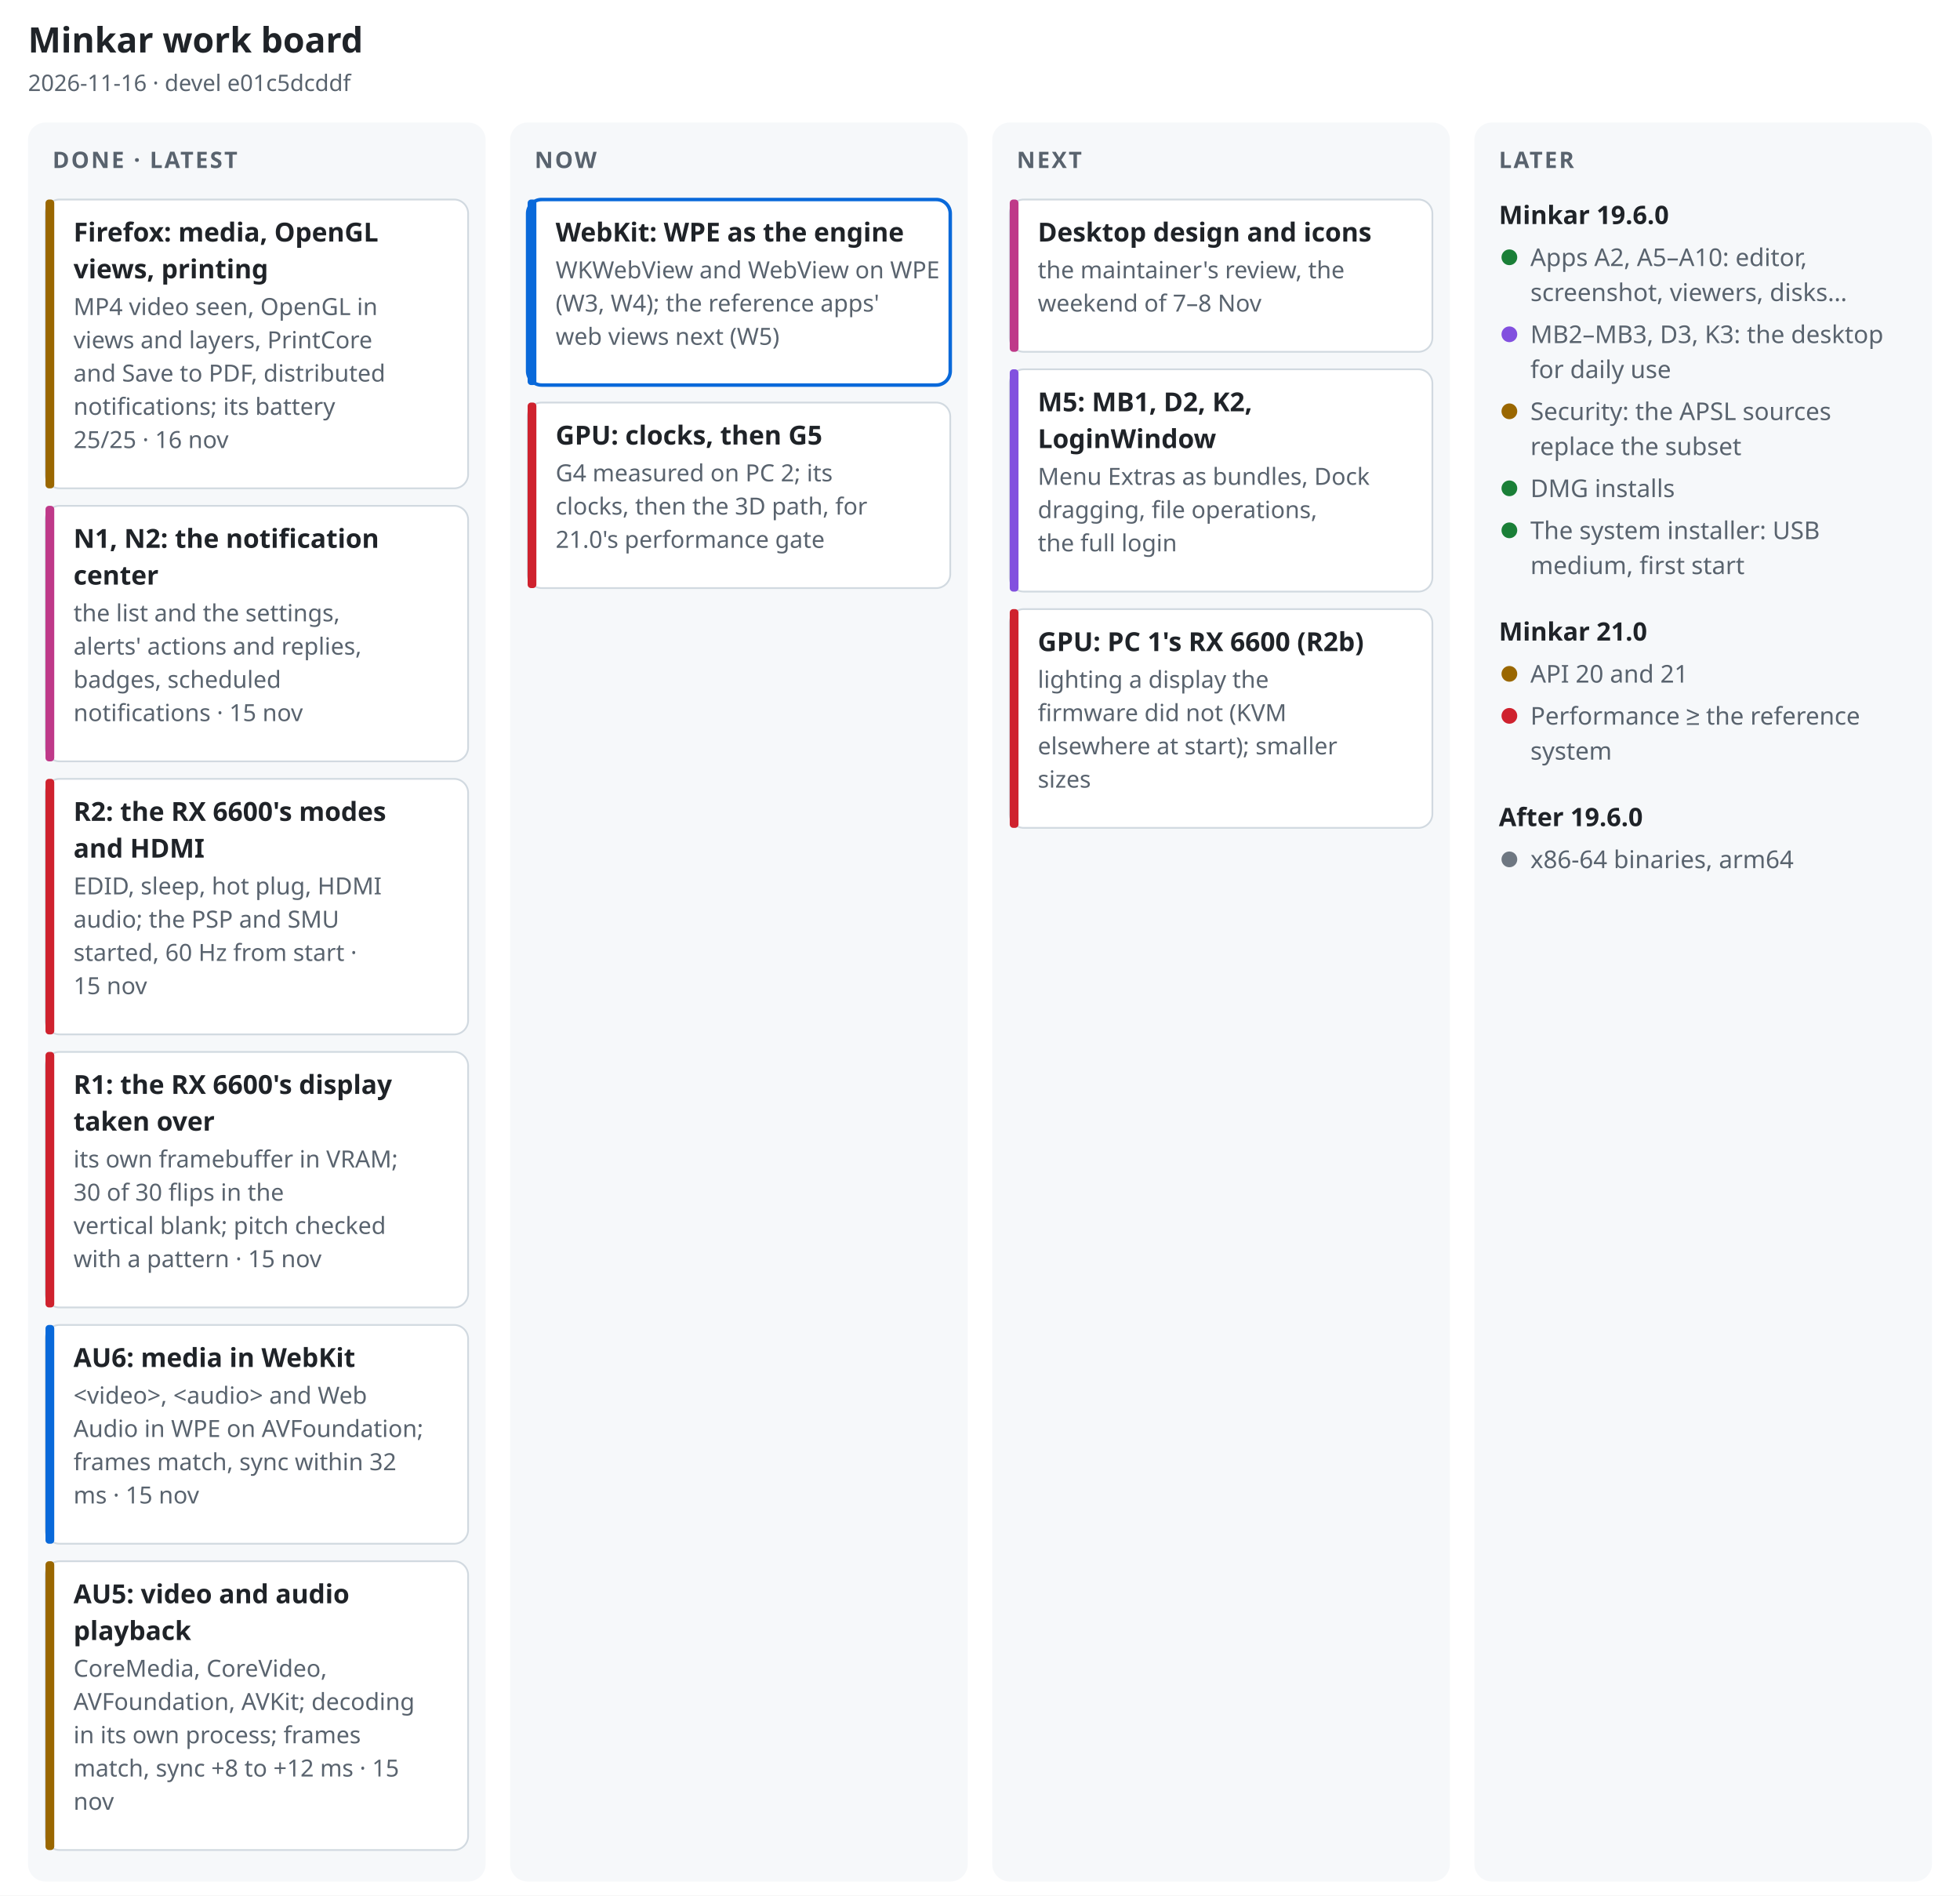
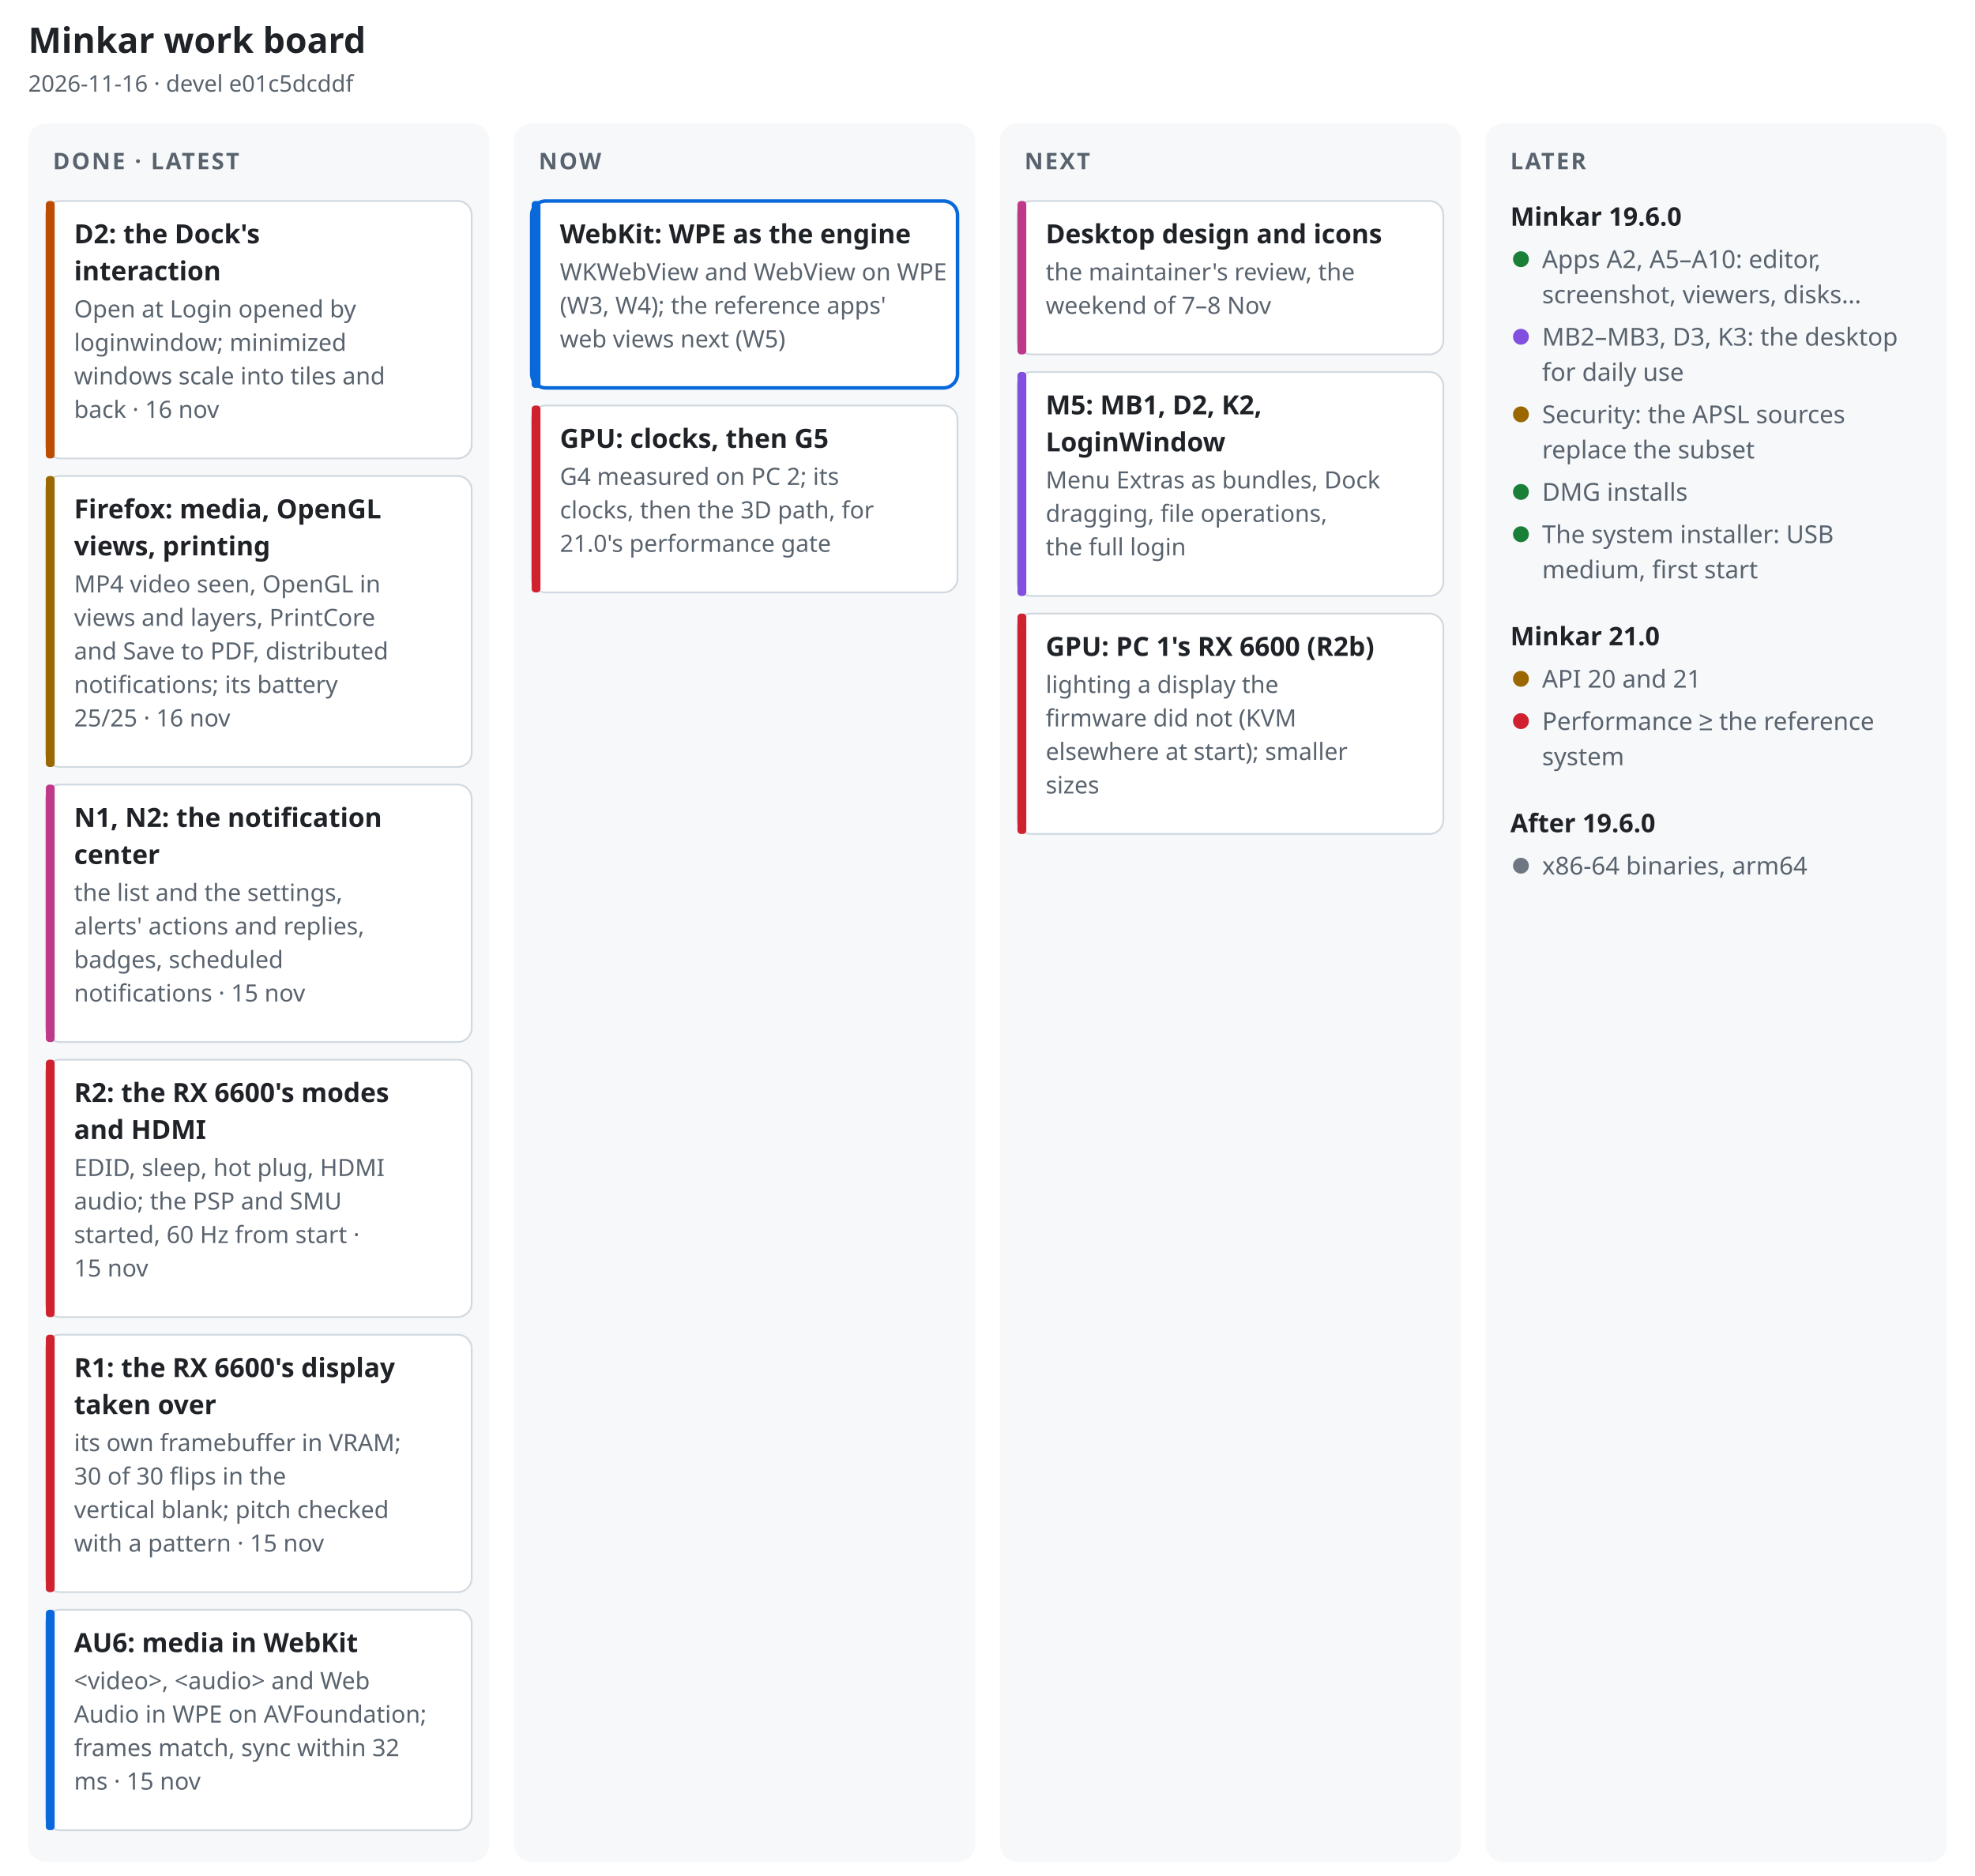
- <svg xmlns="http://www.w3.org/2000/svg" width="1120" height="1083" viewBox="0 0 1120 1083" font-family="-apple-system, BlinkMacSystemFont, 'Segoe UI', 'Noto Sans', Helvetica, Arial, sans-serif" role="img" aria-label="Minkar work board, 2026-11-16">
-   <rect width="1120" height="1083" fill="#ffffff" />
+ <svg xmlns="http://www.w3.org/2000/svg" width="1120" height="1064" viewBox="0 0 1120 1064" font-family="-apple-system, BlinkMacSystemFont, 'Segoe UI', 'Noto Sans', Helvetica, Arial, sans-serif" role="img" aria-label="Minkar work board, 2026-11-16">
+   <rect width="1120" height="1064" fill="#ffffff" />
  <text x="16" y="30" font-size="20" font-weight="700" fill="#1f2328" text-anchor="start">Minkar work board</text>
  <text x="16" y="52" font-size="13" font-weight="400" fill="#59636e" text-anchor="start">2026-11-16 · devel e01c5dcddf</text>
-   <rect x="16" y="70" width="261.5" height="1005" rx="10" fill="#f6f8fa" />
+   <rect x="16" y="70" width="261.5" height="986" rx="10" fill="#f6f8fa" />
  <text x="30" y="96" font-size="13" font-weight="700" fill="#59636e" text-anchor="start" letter-spacing=".08em">DONE · LATEST</text>
-   <rect x="26" y="114" width="241.5" height="165" rx="8" fill="#ffffff" stroke="#d1d9e0" stroke-width="1" />
-   <rect x="26" y="114" width="5" height="165" rx="2" fill="#9a6700" />
-   <text x="42" y="138" font-size="15" font-weight="650" fill="#1f2328" text-anchor="start">Firefox: media, OpenGL</text>
-   <text x="42" y="159" font-size="15" font-weight="650" fill="#1f2328" text-anchor="start">views, printing</text>
-   <text x="42" y="180" font-size="13.5" font-weight="400" fill="#59636e" text-anchor="start">MP4 video seen, OpenGL in</text>
-   <text x="42" y="199" font-size="13.5" font-weight="400" fill="#59636e" text-anchor="start">views and layers, PrintCore</text>
-   <text x="42" y="218" font-size="13.5" font-weight="400" fill="#59636e" text-anchor="start">and Save to PDF, distributed</text>
-   <text x="42" y="237" font-size="13.5" font-weight="400" fill="#59636e" text-anchor="start">notifications; its battery</text>
-   <text x="42" y="256" font-size="13.5" font-weight="400" fill="#59636e" text-anchor="start">25/25 · 16 nov</text>
-   <rect x="26" y="289" width="241.5" height="146" rx="8" fill="#ffffff" stroke="#d1d9e0" stroke-width="1" />
-   <rect x="26" y="289" width="5" height="146" rx="2" fill="#bf3989" />
-   <text x="42" y="313" font-size="15" font-weight="650" fill="#1f2328" text-anchor="start">N1, N2: the notification</text>
-   <text x="42" y="334" font-size="15" font-weight="650" fill="#1f2328" text-anchor="start">center</text>
-   <text x="42" y="355" font-size="13.5" font-weight="400" fill="#59636e" text-anchor="start">the list and the settings,</text>
-   <text x="42" y="374" font-size="13.5" font-weight="400" fill="#59636e" text-anchor="start">alerts' actions and replies,</text>
-   <text x="42" y="393" font-size="13.5" font-weight="400" fill="#59636e" text-anchor="start">badges, scheduled</text>
-   <text x="42" y="412" font-size="13.5" font-weight="400" fill="#59636e" text-anchor="start">notifications · 15 nov</text>
+   <rect x="26" y="114" width="241.5" height="146" rx="8" fill="#ffffff" stroke="#d1d9e0" stroke-width="1" />
+   <rect x="26" y="114" width="5" height="146" rx="2" fill="#bc4c00" />
+   <text x="42" y="138" font-size="15" font-weight="650" fill="#1f2328" text-anchor="start">D2: the Dock's</text>
+   <text x="42" y="159" font-size="15" font-weight="650" fill="#1f2328" text-anchor="start">interaction</text>
+   <text x="42" y="180" font-size="13.5" font-weight="400" fill="#59636e" text-anchor="start">Open at Login opened by</text>
+   <text x="42" y="199" font-size="13.5" font-weight="400" fill="#59636e" text-anchor="start">loginwindow; minimized</text>
+   <text x="42" y="218" font-size="13.5" font-weight="400" fill="#59636e" text-anchor="start">windows scale into tiles and</text>
+   <text x="42" y="237" font-size="13.5" font-weight="400" fill="#59636e" text-anchor="start">back · 16 nov</text>
+   <rect x="26" y="270" width="241.5" height="165" rx="8" fill="#ffffff" stroke="#d1d9e0" stroke-width="1" />
+   <rect x="26" y="270" width="5" height="165" rx="2" fill="#9a6700" />
+   <text x="42" y="294" font-size="15" font-weight="650" fill="#1f2328" text-anchor="start">Firefox: media, OpenGL</text>
+   <text x="42" y="315" font-size="15" font-weight="650" fill="#1f2328" text-anchor="start">views, printing</text>
+   <text x="42" y="336" font-size="13.5" font-weight="400" fill="#59636e" text-anchor="start">MP4 video seen, OpenGL in</text>
+   <text x="42" y="355" font-size="13.5" font-weight="400" fill="#59636e" text-anchor="start">views and layers, PrintCore</text>
+   <text x="42" y="374" font-size="13.5" font-weight="400" fill="#59636e" text-anchor="start">and Save to PDF, distributed</text>
+   <text x="42" y="393" font-size="13.5" font-weight="400" fill="#59636e" text-anchor="start">notifications; its battery</text>
+   <text x="42" y="412" font-size="13.5" font-weight="400" fill="#59636e" text-anchor="start">25/25 · 16 nov</text>
  <rect x="26" y="445" width="241.5" height="146" rx="8" fill="#ffffff" stroke="#d1d9e0" stroke-width="1" />
-   <rect x="26" y="445" width="5" height="146" rx="2" fill="#cf222e" />
-   <text x="42" y="469" font-size="15" font-weight="650" fill="#1f2328" text-anchor="start">R2: the RX 6600's modes</text>
-   <text x="42" y="490" font-size="15" font-weight="650" fill="#1f2328" text-anchor="start">and HDMI</text>
-   <text x="42" y="511" font-size="13.5" font-weight="400" fill="#59636e" text-anchor="start">EDID, sleep, hot plug, HDMI</text>
-   <text x="42" y="530" font-size="13.5" font-weight="400" fill="#59636e" text-anchor="start">audio; the PSP and SMU</text>
-   <text x="42" y="549" font-size="13.5" font-weight="400" fill="#59636e" text-anchor="start">started, 60 Hz from start ·</text>
-   <text x="42" y="568" font-size="13.5" font-weight="400" fill="#59636e" text-anchor="start">15 nov</text>
+   <rect x="26" y="445" width="5" height="146" rx="2" fill="#bf3989" />
+   <text x="42" y="469" font-size="15" font-weight="650" fill="#1f2328" text-anchor="start">N1, N2: the notification</text>
+   <text x="42" y="490" font-size="15" font-weight="650" fill="#1f2328" text-anchor="start">center</text>
+   <text x="42" y="511" font-size="13.5" font-weight="400" fill="#59636e" text-anchor="start">the list and the settings,</text>
+   <text x="42" y="530" font-size="13.5" font-weight="400" fill="#59636e" text-anchor="start">alerts' actions and replies,</text>
+   <text x="42" y="549" font-size="13.5" font-weight="400" fill="#59636e" text-anchor="start">badges, scheduled</text>
+   <text x="42" y="568" font-size="13.5" font-weight="400" fill="#59636e" text-anchor="start">notifications · 15 nov</text>
  <rect x="26" y="601" width="241.5" height="146" rx="8" fill="#ffffff" stroke="#d1d9e0" stroke-width="1" />
  <rect x="26" y="601" width="5" height="146" rx="2" fill="#cf222e" />
-   <text x="42" y="625" font-size="15" font-weight="650" fill="#1f2328" text-anchor="start">R1: the RX 6600's display</text>
-   <text x="42" y="646" font-size="15" font-weight="650" fill="#1f2328" text-anchor="start">taken over</text>
-   <text x="42" y="667" font-size="13.5" font-weight="400" fill="#59636e" text-anchor="start">its own framebuffer in VRAM;</text>
-   <text x="42" y="686" font-size="13.5" font-weight="400" fill="#59636e" text-anchor="start">30 of 30 flips in the</text>
-   <text x="42" y="705" font-size="13.5" font-weight="400" fill="#59636e" text-anchor="start">vertical blank; pitch checked</text>
-   <text x="42" y="724" font-size="13.5" font-weight="400" fill="#59636e" text-anchor="start">with a pattern · 15 nov</text>
-   <rect x="26" y="757" width="241.5" height="125" rx="8" fill="#ffffff" stroke="#d1d9e0" stroke-width="1" />
-   <rect x="26" y="757" width="5" height="125" rx="2" fill="#0969da" />
-   <text x="42" y="781" font-size="15" font-weight="650" fill="#1f2328" text-anchor="start">AU6: media in WebKit</text>
-   <text x="42" y="802" font-size="13.5" font-weight="400" fill="#59636e" text-anchor="start">&lt;video&gt;, &lt;audio&gt; and Web</text>
-   <text x="42" y="821" font-size="13.5" font-weight="400" fill="#59636e" text-anchor="start">Audio in WPE on AVFoundation;</text>
-   <text x="42" y="840" font-size="13.5" font-weight="400" fill="#59636e" text-anchor="start">frames match, sync within 32</text>
-   <text x="42" y="859" font-size="13.5" font-weight="400" fill="#59636e" text-anchor="start">ms · 15 nov</text>
-   <rect x="26" y="892" width="241.5" height="165" rx="8" fill="#ffffff" stroke="#d1d9e0" stroke-width="1" />
-   <rect x="26" y="892" width="5" height="165" rx="2" fill="#9a6700" />
-   <text x="42" y="916" font-size="15" font-weight="650" fill="#1f2328" text-anchor="start">AU5: video and audio</text>
-   <text x="42" y="937" font-size="15" font-weight="650" fill="#1f2328" text-anchor="start">playback</text>
-   <text x="42" y="958" font-size="13.5" font-weight="400" fill="#59636e" text-anchor="start">CoreMedia, CoreVideo,</text>
-   <text x="42" y="977" font-size="13.5" font-weight="400" fill="#59636e" text-anchor="start">AVFoundation, AVKit; decoding</text>
-   <text x="42" y="996" font-size="13.5" font-weight="400" fill="#59636e" text-anchor="start">in its own process; frames</text>
-   <text x="42" y="1015" font-size="13.5" font-weight="400" fill="#59636e" text-anchor="start">match, sync +8 to +12 ms · 15</text>
-   <text x="42" y="1034" font-size="13.5" font-weight="400" fill="#59636e" text-anchor="start">nov</text>
-   <rect x="291.5" y="70" width="261.5" height="1005" rx="10" fill="#f6f8fa" />
+   <text x="42" y="625" font-size="15" font-weight="650" fill="#1f2328" text-anchor="start">R2: the RX 6600's modes</text>
+   <text x="42" y="646" font-size="15" font-weight="650" fill="#1f2328" text-anchor="start">and HDMI</text>
+   <text x="42" y="667" font-size="13.5" font-weight="400" fill="#59636e" text-anchor="start">EDID, sleep, hot plug, HDMI</text>
+   <text x="42" y="686" font-size="13.5" font-weight="400" fill="#59636e" text-anchor="start">audio; the PSP and SMU</text>
+   <text x="42" y="705" font-size="13.5" font-weight="400" fill="#59636e" text-anchor="start">started, 60 Hz from start ·</text>
+   <text x="42" y="724" font-size="13.5" font-weight="400" fill="#59636e" text-anchor="start">15 nov</text>
+   <rect x="26" y="757" width="241.5" height="146" rx="8" fill="#ffffff" stroke="#d1d9e0" stroke-width="1" />
+   <rect x="26" y="757" width="5" height="146" rx="2" fill="#cf222e" />
+   <text x="42" y="781" font-size="15" font-weight="650" fill="#1f2328" text-anchor="start">R1: the RX 6600's display</text>
+   <text x="42" y="802" font-size="15" font-weight="650" fill="#1f2328" text-anchor="start">taken over</text>
+   <text x="42" y="823" font-size="13.5" font-weight="400" fill="#59636e" text-anchor="start">its own framebuffer in VRAM;</text>
+   <text x="42" y="842" font-size="13.5" font-weight="400" fill="#59636e" text-anchor="start">30 of 30 flips in the</text>
+   <text x="42" y="861" font-size="13.5" font-weight="400" fill="#59636e" text-anchor="start">vertical blank; pitch checked</text>
+   <text x="42" y="880" font-size="13.5" font-weight="400" fill="#59636e" text-anchor="start">with a pattern · 15 nov</text>
+   <rect x="26" y="913" width="241.5" height="125" rx="8" fill="#ffffff" stroke="#d1d9e0" stroke-width="1" />
+   <rect x="26" y="913" width="5" height="125" rx="2" fill="#0969da" />
+   <text x="42" y="937" font-size="15" font-weight="650" fill="#1f2328" text-anchor="start">AU6: media in WebKit</text>
+   <text x="42" y="958" font-size="13.5" font-weight="400" fill="#59636e" text-anchor="start">&lt;video&gt;, &lt;audio&gt; and Web</text>
+   <text x="42" y="977" font-size="13.5" font-weight="400" fill="#59636e" text-anchor="start">Audio in WPE on AVFoundation;</text>
+   <text x="42" y="996" font-size="13.5" font-weight="400" fill="#59636e" text-anchor="start">frames match, sync within 32</text>
+   <text x="42" y="1015" font-size="13.5" font-weight="400" fill="#59636e" text-anchor="start">ms · 15 nov</text>
+   <rect x="291.5" y="70" width="261.5" height="986" rx="10" fill="#f6f8fa" />
  <text x="305.5" y="96" font-size="13" font-weight="700" fill="#59636e" text-anchor="start" letter-spacing=".08em">NOW</text>
  <rect x="301.5" y="114" width="241.5" height="106" rx="8" fill="#ffffff" stroke="#0969da" stroke-width="2" />
  <rect x="301.5" y="114" width="5" height="106" rx="2" fill="#0969da" />
  <text x="317.5" y="138" font-size="15" font-weight="650" fill="#1f2328" text-anchor="start">WebKit: WPE as the engine</text>
  <text x="317.5" y="159" font-size="13.5" font-weight="400" fill="#59636e" text-anchor="start">WKWebView and WebView on WPE</text>
  <text x="317.5" y="178" font-size="13.5" font-weight="400" fill="#59636e" text-anchor="start">(W3, W4); the reference apps'</text>
  <text x="317.5" y="197" font-size="13.5" font-weight="400" fill="#59636e" text-anchor="start">web views next (W5)</text>
  <rect x="301.5" y="230" width="241.5" height="106" rx="8" fill="#ffffff" stroke="#d1d9e0" stroke-width="1" />
  <rect x="301.5" y="230" width="5" height="106" rx="2" fill="#cf222e" />
  <text x="317.5" y="254" font-size="15" font-weight="650" fill="#1f2328" text-anchor="start">GPU: clocks, then G5</text>
  <text x="317.5" y="275" font-size="13.5" font-weight="400" fill="#59636e" text-anchor="start">G4 measured on PC 2; its</text>
  <text x="317.5" y="294" font-size="13.5" font-weight="400" fill="#59636e" text-anchor="start">clocks, then the 3D path, for</text>
  <text x="317.5" y="313" font-size="13.5" font-weight="400" fill="#59636e" text-anchor="start">21.0's performance gate</text>
-   <rect x="567" y="70" width="261.5" height="1005" rx="10" fill="#f6f8fa" />
+   <rect x="567" y="70" width="261.5" height="986" rx="10" fill="#f6f8fa" />
  <text x="581" y="96" font-size="13" font-weight="700" fill="#59636e" text-anchor="start" letter-spacing=".08em">NEXT</text>
  <rect x="577" y="114" width="241.5" height="87" rx="8" fill="#ffffff" stroke="#d1d9e0" stroke-width="1" />
  <rect x="577" y="114" width="5" height="87" rx="2" fill="#bf3989" />
  <text x="593" y="138" font-size="15" font-weight="650" fill="#1f2328" text-anchor="start">Desktop design and icons</text>
  <text x="593" y="159" font-size="13.5" font-weight="400" fill="#59636e" text-anchor="start">the maintainer's review, the</text>
  <text x="593" y="178" font-size="13.5" font-weight="400" fill="#59636e" text-anchor="start">weekend of 7–8 Nov</text>
  <rect x="577" y="211" width="241.5" height="127" rx="8" fill="#ffffff" stroke="#d1d9e0" stroke-width="1" />
  <rect x="577" y="211" width="5" height="127" rx="2" fill="#8250df" />
  <text x="593" y="235" font-size="15" font-weight="650" fill="#1f2328" text-anchor="start">M5: MB1, D2, K2,</text>
  <text x="593" y="256" font-size="15" font-weight="650" fill="#1f2328" text-anchor="start">LoginWindow</text>
  <text x="593" y="277" font-size="13.5" font-weight="400" fill="#59636e" text-anchor="start">Menu Extras as bundles, Dock</text>
  <text x="593" y="296" font-size="13.5" font-weight="400" fill="#59636e" text-anchor="start">dragging, file operations,</text>
  <text x="593" y="315" font-size="13.5" font-weight="400" fill="#59636e" text-anchor="start">the full login</text>
  <rect x="577" y="348" width="241.5" height="125" rx="8" fill="#ffffff" stroke="#d1d9e0" stroke-width="1" />
  <rect x="577" y="348" width="5" height="125" rx="2" fill="#cf222e" />
  <text x="593" y="372" font-size="15" font-weight="650" fill="#1f2328" text-anchor="start">GPU: PC 1's RX 6600 (R2b)</text>
  <text x="593" y="393" font-size="13.5" font-weight="400" fill="#59636e" text-anchor="start">lighting a display the</text>
  <text x="593" y="412" font-size="13.5" font-weight="400" fill="#59636e" text-anchor="start">firmware did not (KVM</text>
  <text x="593" y="431" font-size="13.5" font-weight="400" fill="#59636e" text-anchor="start">elsewhere at start); smaller</text>
  <text x="593" y="450" font-size="13.5" font-weight="400" fill="#59636e" text-anchor="start">sizes</text>
-   <rect x="842.5" y="70" width="261.5" height="1005" rx="10" fill="#f6f8fa" />
+   <rect x="842.5" y="70" width="261.5" height="986" rx="10" fill="#f6f8fa" />
  <text x="856.5" y="96" font-size="13" font-weight="700" fill="#59636e" text-anchor="start" letter-spacing=".08em">LATER</text>
  <text x="856.5" y="128" font-size="14.5" font-weight="700" fill="#1f2328" text-anchor="start">Minkar 19.6.0</text>
  <circle cx="862.5" cy="147" r="4.5" fill="#1a7f37" />
  <text x="874.5" y="152" font-size="14" font-weight="400" fill="#59636e" text-anchor="start">Apps A2, A5–A10: editor,</text>
  <text x="874.5" y="172" font-size="14" font-weight="400" fill="#59636e" text-anchor="start">screenshot, viewers, disks…</text>
  <circle cx="862.5" cy="191" r="4.5" fill="#8250df" />
  <text x="874.5" y="196" font-size="14" font-weight="400" fill="#59636e" text-anchor="start">MB2–MB3, D3, K3: the desktop</text>
  <text x="874.5" y="216" font-size="14" font-weight="400" fill="#59636e" text-anchor="start">for daily use</text>
  <circle cx="862.5" cy="235" r="4.5" fill="#9a6700" />
  <text x="874.5" y="240" font-size="14" font-weight="400" fill="#59636e" text-anchor="start">Security: the APSL sources</text>
  <text x="874.5" y="260" font-size="14" font-weight="400" fill="#59636e" text-anchor="start">replace the subset</text>
  <circle cx="862.5" cy="279" r="4.5" fill="#1a7f37" />
  <text x="874.5" y="284" font-size="14" font-weight="400" fill="#59636e" text-anchor="start">DMG installs</text>
  <circle cx="862.5" cy="303" r="4.5" fill="#1a7f37" />
  <text x="874.5" y="308" font-size="14" font-weight="400" fill="#59636e" text-anchor="start">The system installer: USB</text>
  <text x="874.5" y="328" font-size="14" font-weight="400" fill="#59636e" text-anchor="start">medium, first start</text>
  <text x="856.5" y="366" font-size="14.5" font-weight="700" fill="#1f2328" text-anchor="start">Minkar 21.0</text>
  <circle cx="862.5" cy="385" r="4.5" fill="#9a6700" />
  <text x="874.5" y="390" font-size="14" font-weight="400" fill="#59636e" text-anchor="start">API 20 and 21</text>
  <circle cx="862.5" cy="409" r="4.5" fill="#cf222e" />
  <text x="874.5" y="414" font-size="14" font-weight="400" fill="#59636e" text-anchor="start">Performance ≥ the reference</text>
  <text x="874.5" y="434" font-size="14" font-weight="400" fill="#59636e" text-anchor="start">system</text>
  <text x="856.5" y="472" font-size="14.5" font-weight="700" fill="#1f2328" text-anchor="start">After 19.6.0</text>
  <circle cx="862.5" cy="491" r="4.5" fill="#6e7781" />
  <text x="874.5" y="496" font-size="14" font-weight="400" fill="#59636e" text-anchor="start">x86-64 binaries, arm64</text>
</svg>
